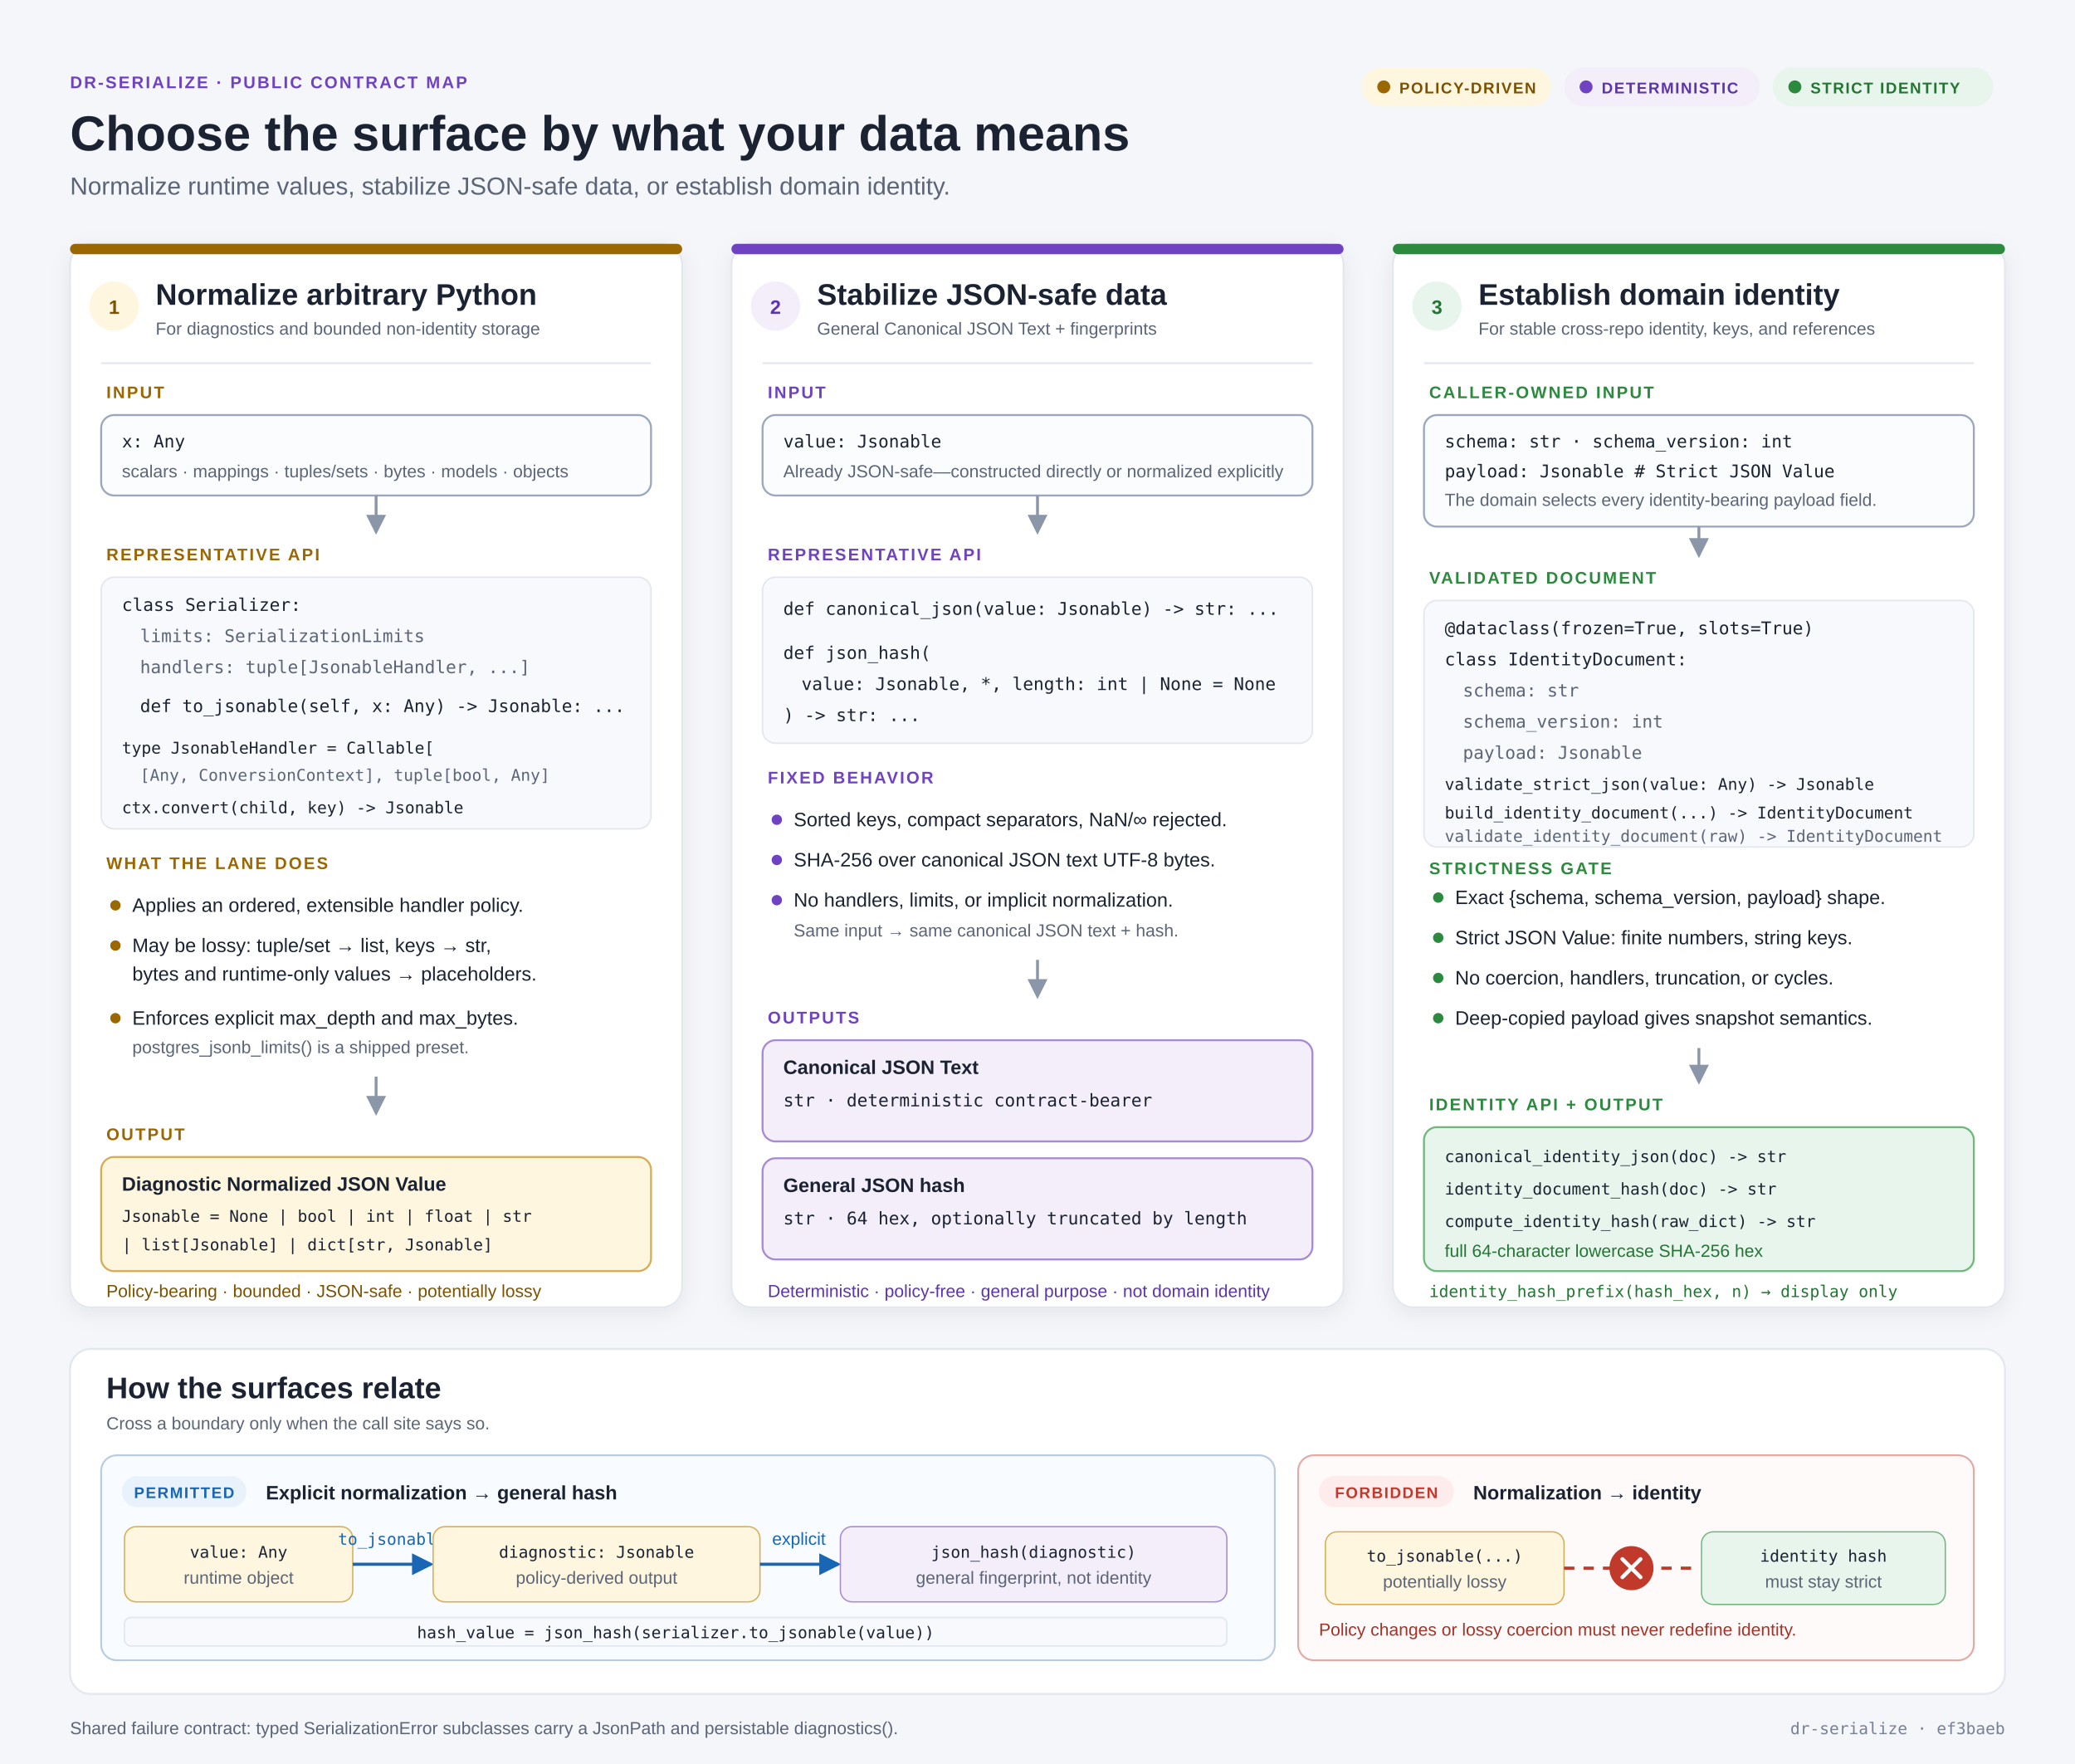
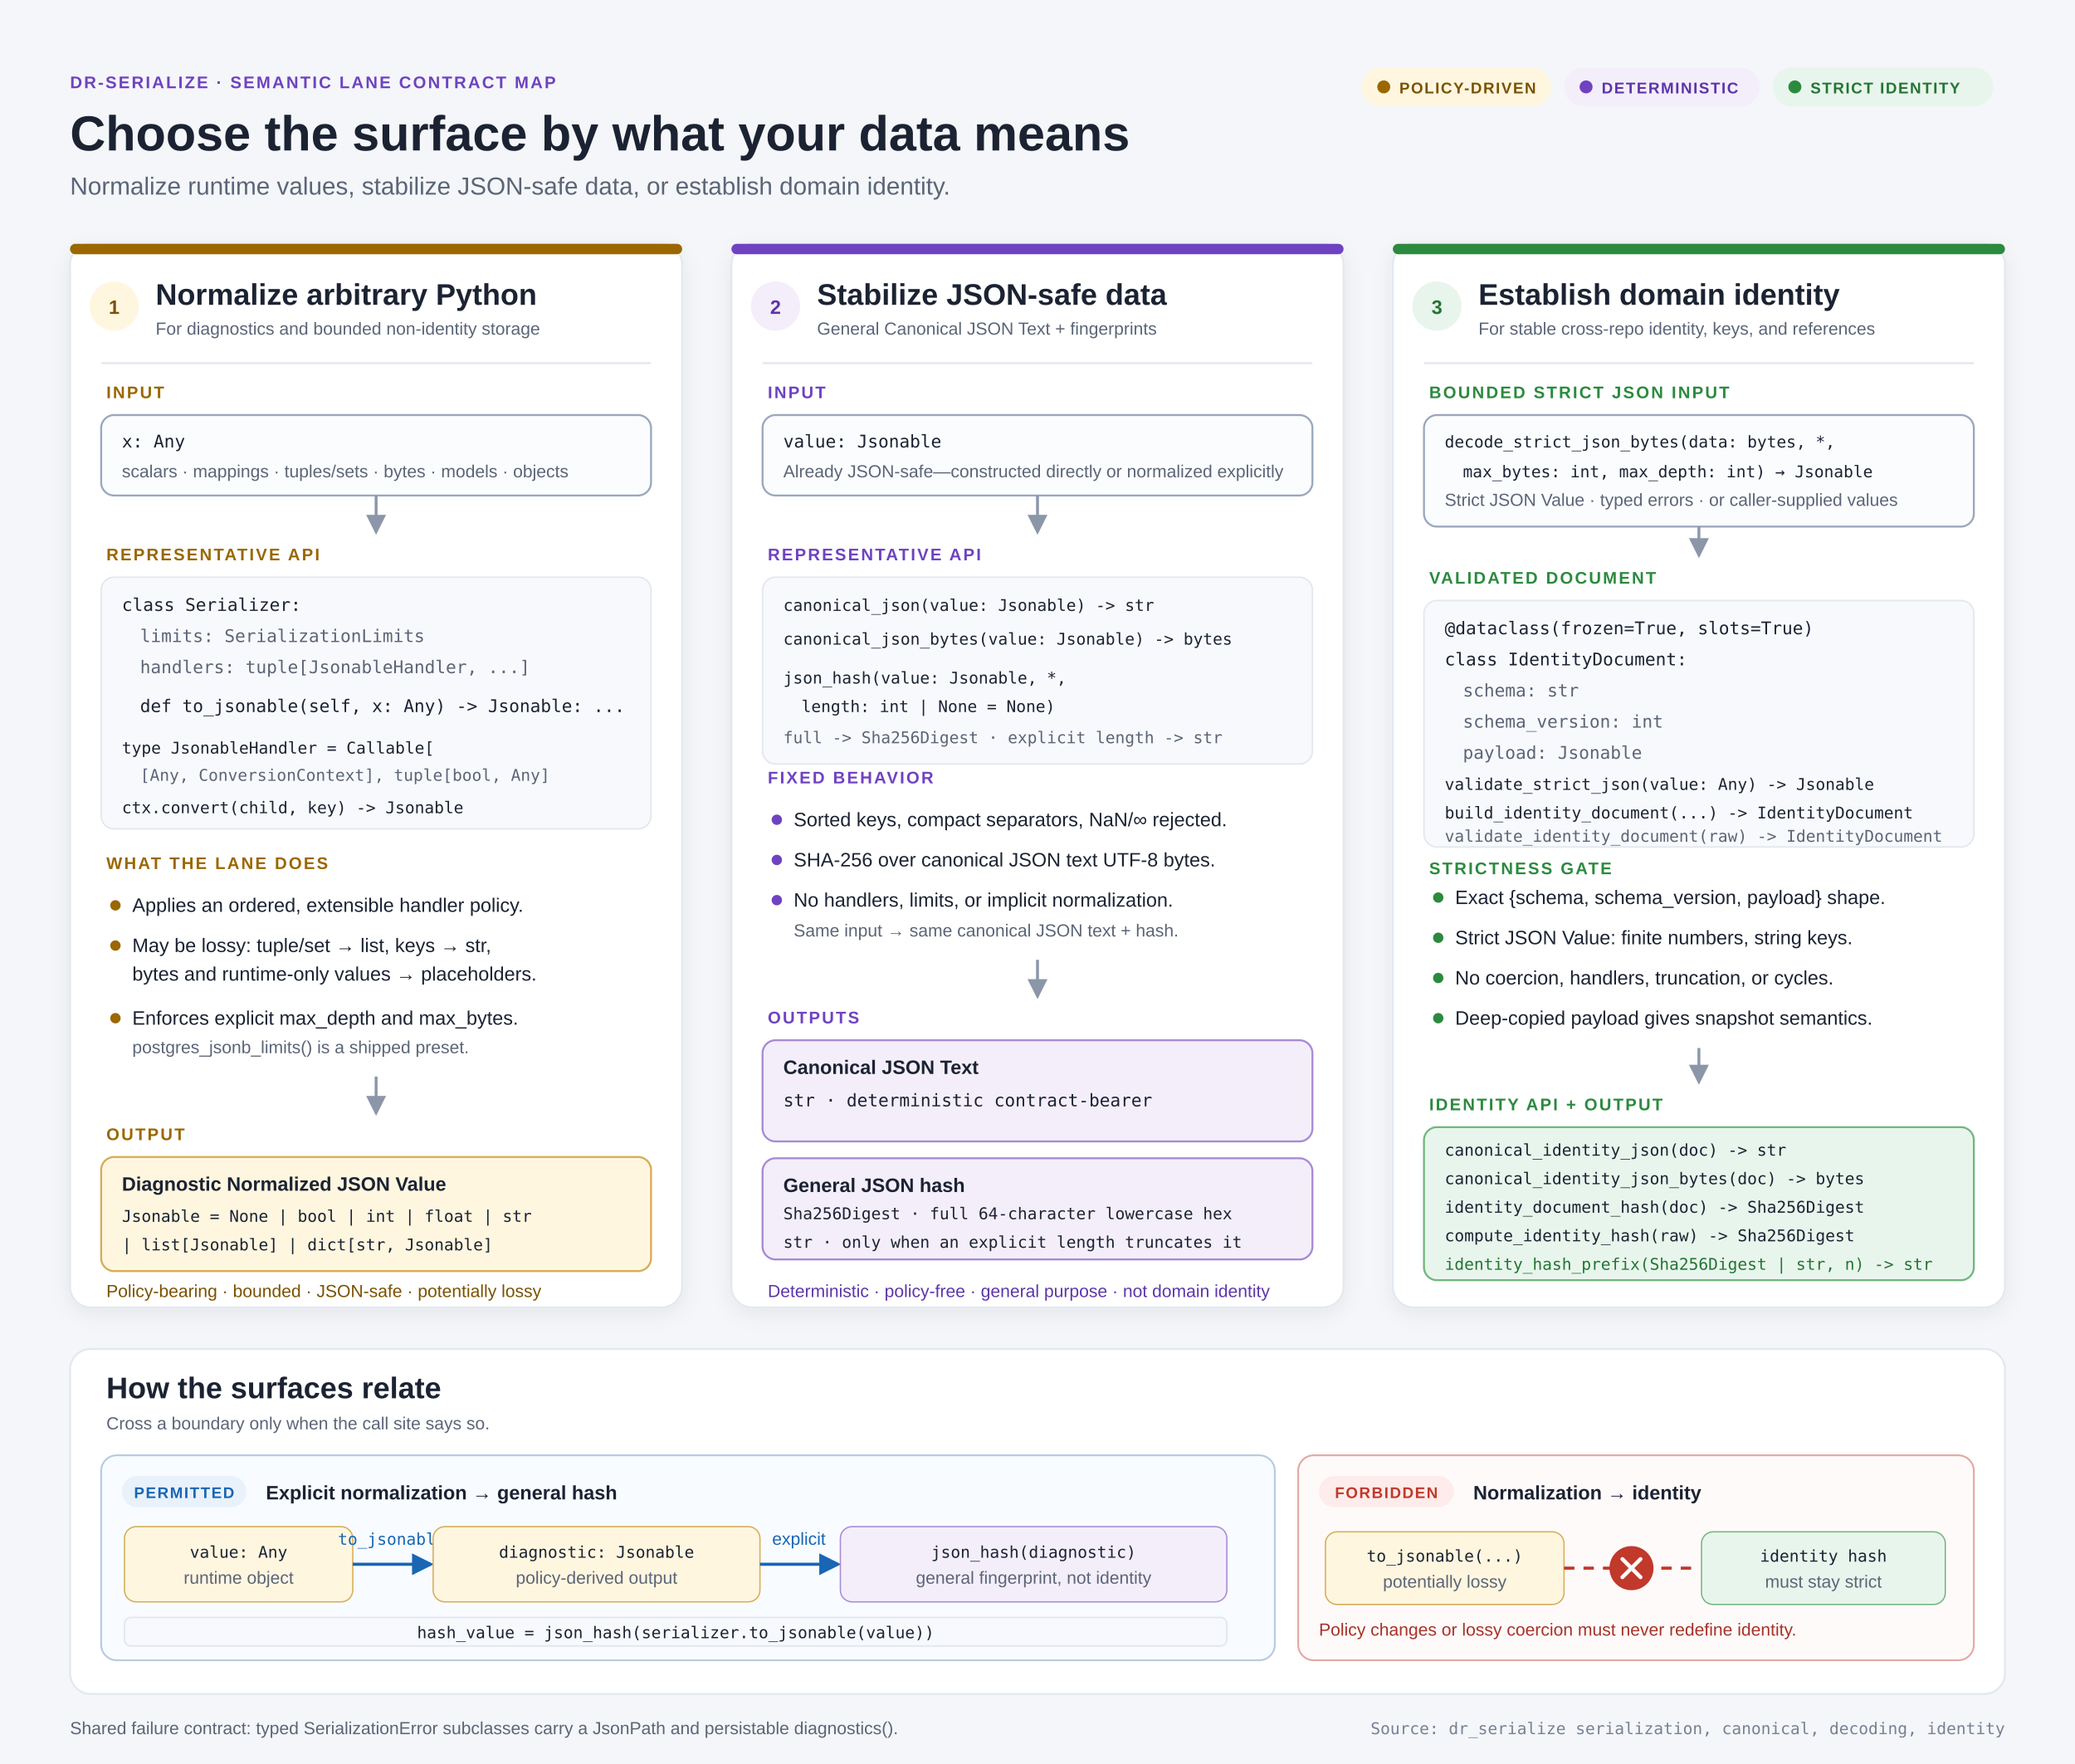
<svg xmlns="http://www.w3.org/2000/svg" viewBox="0 0 1600 1360" role="img" aria-labelledby="title desc">
  <defs>
    <style>
      .sans { font-family: -apple-system, BlinkMacSystemFont, "Segoe UI", Arial, sans-serif; }
      .mono { font-family: ui-monospace, SFMono-Regular, Menlo, Consolas, monospace; }
      .ink { fill: #1b2333; }
      .muted { fill: #5b6577; }
      .quiet { fill: #778195; }
      .label { font-size: 13px; font-weight: 700; letter-spacing: 1.4px; }
      .h1 { font-size: 38px; font-weight: 750; }
      .dek { font-size: 19px; }
      .lane-title { font-size: 23px; font-weight: 750; }
      .section { font-size: 15px; font-weight: 700; }
      .body { font-size: 15px; }
      .small { font-size: 13.5px; }
      .code { font-size: 13.5px; }
      .code-small { font-size: 12.5px; }
      .chip { font-size: 12px; font-weight: 700; letter-spacing: 1px; }
      .card { fill: #ffffff; stroke: #e3e8ef; stroke-width: 1.5; }
      .code-box { fill: #f8f9fc; stroke: #e3e8ef; stroke-width: 1.2; }
      .node { fill: #fbfcfe; stroke: #9aa7bd; stroke-width: 1.5; }
      .soft-blue { fill: #e9f2fb; }
      .soft-purple { fill: #f4eefb; }
      .soft-green { fill: #e8f5ec; }
      .soft-amber { fill: #fff6e0; }
      .soft-red { fill: #fdeceb; }
      .rule { stroke: #e3e8ef; stroke-width: 1.5; }
      .arrow { fill: none; stroke: #8b96a9; stroke-width: 2.2; marker-end: url(#arrow-gray); }
      .arrow-blue { fill: none; stroke: #1866b4; stroke-width: 2.4; marker-end: url(#arrow-blue); }
      .arrow-green { fill: none; stroke: #2b8a3e; stroke-width: 2.4; marker-end: url(#arrow-green); }
      .arrow-red { fill: none; stroke: #c0392b; stroke-width: 2.4; stroke-dasharray: 8 7; }
    </style>
    <marker id="arrow-gray" viewBox="0 0 10 10" refX="8.5" refY="5" markerWidth="7" markerHeight="7" orient="auto-start-reverse">
      <path d="M 0 0 L 10 5 L 0 10 z" fill="#8b96a9" />
    </marker>
    <marker id="arrow-blue" viewBox="0 0 10 10" refX="8.5" refY="5" markerWidth="7" markerHeight="7" orient="auto-start-reverse">
      <path d="M 0 0 L 10 5 L 0 10 z" fill="#1866b4" />
    </marker>
    <marker id="arrow-green" viewBox="0 0 10 10" refX="8.5" refY="5" markerWidth="7" markerHeight="7" orient="auto-start-reverse">
      <path d="M 0 0 L 10 5 L 0 10 z" fill="#2b8a3e" />
    </marker>
    <filter id="shadow" x="-10%" y="-10%" width="120%" height="125%">
      <feDropShadow dx="0" dy="4" stdDeviation="8" flood-color="#1b2333" flood-opacity="0.07" />
    </filter>
  </defs>
  <rect width="1600" height="1360" fill="#f4f6f9" />
  <g class="sans">
-     <text x="54" y="68" class="label" fill="#6f42c1">DR-SERIALIZE · PUBLIC CONTRACT MAP</text>
+     <text x="54" y="68" class="label" fill="#6f42c1">DR-SERIALIZE · SEMANTIC LANE CONTRACT MAP</text>
    <text x="54" y="116" class="h1 ink">Choose the surface by what your data means</text>
    <text x="54" y="150" class="dek muted">Normalize runtime values, stabilize JSON-safe data, or establish domain identity.</text>
    <g transform="translate(1050 52)">
      <rect x="0" y="0" width="146" height="30" rx="15" class="soft-amber" />
      <circle cx="17" cy="15" r="5" fill="#9a6700" />
      <text x="29" y="20" class="chip" fill="#7a5200">POLICY-DRIVEN</text>
      <rect x="156" y="0" width="151" height="30" rx="15" class="soft-purple" />
      <circle cx="173" cy="15" r="5" fill="#6f42c1" />
      <text x="185" y="20" class="chip" fill="#5d35aa">DETERMINISTIC</text>
      <rect x="317" y="0" width="170" height="30" rx="15" class="soft-green" />
      <circle cx="334" cy="15" r="5" fill="#2b8a3e" />
      <text x="346" y="20" class="chip" fill="#247534">STRICT IDENTITY</text>
    </g>
  </g>
  <g transform="translate(54 188)" class="sans">
    <rect width="472" height="820" rx="16" class="card" filter="url(#shadow)" />
    <rect width="472" height="8" rx="4" fill="#9a6700" />
    <circle cx="34" cy="48" r="19" class="soft-amber" />
    <text x="34" y="54" text-anchor="middle" class="section" fill="#7a5200">1</text>
    <text x="66" y="47" class="lane-title ink">Normalize arbitrary Python</text>
    <text x="66" y="70" class="small muted">For diagnostics and bounded non-identity storage</text>
    <line x1="24" y1="92" x2="448" y2="92" class="rule" />
    <text x="28" y="119" class="label" fill="#9a6700">INPUT</text>
    <rect x="24" y="132" width="424" height="62" rx="10" class="node" />
    <text x="40" y="157" class="mono code ink">x: Any</text>
    <text x="40" y="180" class="small muted">scalars · mappings · tuples/sets · bytes · models · objects</text>
    <path d="M236 194 V222" class="arrow" />
    <text x="28" y="244" class="label" fill="#9a6700">REPRESENTATIVE API</text>
    <rect x="24" y="257" width="424" height="194" rx="10" class="code-box" />
    <text x="40" y="283" class="mono code ink">class Serializer:</text>
    <text x="54" y="307" class="mono code muted">limits: SerializationLimits</text>
    <text x="54" y="331" class="mono code muted">handlers: tuple[JsonableHandler, ...]</text>
    <text x="54" y="361" class="mono code ink">def to_jsonable(self, x: Any) -&gt; Jsonable: ...</text>
    <text x="40" y="393" class="mono code-small ink">type JsonableHandler = Callable[</text>
    <text x="54" y="414" class="mono code-small muted">[Any, ConversionContext], tuple[bool, Any]</text>
    <text x="40" y="439" class="mono code-small ink">ctx.convert(child, key) -&gt; Jsonable</text>
    <text x="28" y="482" class="label" fill="#9a6700">WHAT THE LANE DOES</text>
    <circle cx="35" cy="510" r="4" fill="#9a6700" />
    <text x="48" y="515" class="body ink">Applies an ordered, extensible handler policy.</text>
    <circle cx="35" cy="541" r="4" fill="#9a6700" />
    <text x="48" y="546" class="body ink">May be lossy: tuple/set → list, keys → str,</text>
    <text x="48" y="568" class="body ink">bytes and runtime-only values → placeholders.</text>
    <circle cx="35" cy="597" r="4" fill="#9a6700" />
    <text x="48" y="602" class="body ink">Enforces explicit max_depth and max_bytes.</text>
    <text x="48" y="624" class="small muted">postgres_jsonb_limits() is a shipped preset.</text>
    <path d="M236 642 V670" class="arrow" />
    <text x="28" y="691" class="label" fill="#9a6700">OUTPUT</text>
    <rect x="24" y="704" width="424" height="88" rx="10" fill="#fff6e0" stroke="#d6ad55" stroke-width="1.5" />
    <text x="40" y="730" class="section ink">Diagnostic Normalized JSON Value</text>
    <text x="40" y="754" class="mono code-small ink">Jsonable = None | bool | int | float | str</text>
    <text x="40" y="776" class="mono code-small ink">         | list[Jsonable] | dict[str, Jsonable]</text>
    <text x="28" y="812" class="small" fill="#7a5200">Policy-bearing · bounded · JSON-safe · potentially lossy</text>
  </g>
  <g transform="translate(564 188)" class="sans">
    <rect width="472" height="820" rx="16" class="card" filter="url(#shadow)" />
    <rect width="472" height="8" rx="4" fill="#6f42c1" />
    <circle cx="34" cy="48" r="19" class="soft-purple" />
    <text x="34" y="54" text-anchor="middle" class="section" fill="#5d35aa">2</text>
    <text x="66" y="47" class="lane-title ink">Stabilize JSON-safe data</text>
    <text x="66" y="70" class="small muted">General Canonical JSON Text + fingerprints</text>
    <line x1="24" y1="92" x2="448" y2="92" class="rule" />
    <text x="28" y="119" class="label" fill="#6f42c1">INPUT</text>
    <rect x="24" y="132" width="424" height="62" rx="10" class="node" />
    <text x="40" y="157" class="mono code ink">value: Jsonable</text>
    <text x="40" y="180" class="small muted">Already JSON-safe—constructed directly or normalized explicitly</text>
    <path d="M236 194 V222" class="arrow" />
    <text x="28" y="244" class="label" fill="#6f42c1">REPRESENTATIVE API</text>
-     <rect x="24" y="257" width="424" height="128" rx="10" class="code-box" />
-     <text x="40" y="286" class="mono code ink">def canonical_json(value: Jsonable) -&gt; str: ...</text>
-     <text x="40" y="320" class="mono code ink">def json_hash(</text>
-     <text x="54" y="344" class="mono code ink">value: Jsonable, *, length: int | None = None</text>
-     <text x="40" y="368" class="mono code ink">) -&gt; str: ...</text>
+     <rect x="24" y="257" width="424" height="144" rx="10" class="code-box" />
+     <text x="40" y="283" class="mono code-small ink">canonical_json(value: Jsonable) -&gt; str</text>
+     <text x="40" y="309" class="mono code-small ink">canonical_json_bytes(value: Jsonable) -&gt; bytes</text>
+     <text x="40" y="339" class="mono code-small ink">json_hash(value: Jsonable, *,</text>
+     <text x="54" y="361" class="mono code-small ink">length: int | None = None)</text>
+     <text x="40" y="385" class="mono code-small muted">full -&gt; Sha256Digest · explicit length -&gt; str</text>
    <text x="28" y="416" class="label" fill="#6f42c1">FIXED BEHAVIOR</text>
    <circle cx="35" cy="444" r="4" fill="#6f42c1" />
    <text x="48" y="449" class="body ink">Sorted keys, compact separators, NaN/∞ rejected.</text>
    <circle cx="35" cy="475" r="4" fill="#6f42c1" />
    <text x="48" y="480" class="body ink">SHA-256 over canonical JSON text UTF-8 bytes.</text>
    <circle cx="35" cy="506" r="4" fill="#6f42c1" />
    <text x="48" y="511" class="body ink">No handlers, limits, or implicit normalization.</text>
    <text x="48" y="534" class="small muted">Same input → same canonical JSON text + hash.</text>
    <path d="M236 552 V580" class="arrow" />
    <text x="28" y="601" class="label" fill="#6f42c1">OUTPUTS</text>
    <rect x="24" y="614" width="424" height="78" rx="10" fill="#f4eefb" stroke="#a78ad3" stroke-width="1.5" />
    <text x="40" y="640" class="section ink">Canonical JSON Text</text>
    <text x="40" y="665" class="mono code ink">str  ·  deterministic contract-bearer</text>
    <rect x="24" y="705" width="424" height="78" rx="10" fill="#f4eefb" stroke="#a78ad3" stroke-width="1.5" />
    <text x="40" y="731" class="section ink">General JSON hash</text>
-     <text x="40" y="756" class="mono code ink">str  ·  64 hex, optionally truncated by length</text>
+     <text x="40" y="752" class="mono code-small ink">Sha256Digest  ·  full 64-character lowercase hex</text>
+     <text x="40" y="774" class="mono code-small ink">str  ·  only when an explicit length truncates it</text>
    <text x="28" y="812" class="small" fill="#5d35aa">Deterministic · policy-free · general purpose · not domain identity</text>
  </g>
  <g transform="translate(1074 188)" class="sans">
    <rect width="472" height="820" rx="16" class="card" filter="url(#shadow)" />
    <rect width="472" height="8" rx="4" fill="#2b8a3e" />
    <circle cx="34" cy="48" r="19" class="soft-green" />
    <text x="34" y="54" text-anchor="middle" class="section" fill="#247534">3</text>
    <text x="66" y="47" class="lane-title ink">Establish domain identity</text>
    <text x="66" y="70" class="small muted">For stable cross-repo identity, keys, and references</text>
    <line x1="24" y1="92" x2="448" y2="92" class="rule" />
-     <text x="28" y="119" class="label" fill="#2b8a3e">CALLER-OWNED INPUT</text>
+     <text x="28" y="119" class="label" fill="#2b8a3e">BOUNDED STRICT JSON INPUT</text>
    <rect x="24" y="132" width="424" height="86" rx="10" class="node" />
-     <text x="40" y="157" class="mono code ink">schema: str  ·  schema_version: int</text>
-     <text x="40" y="180" class="mono code ink">payload: Jsonable  # Strict JSON Value</text>
-     <text x="40" y="202" class="small muted">The domain selects every identity-bearing payload field.</text>
+     <text x="40" y="157" class="mono code-small ink">decode_strict_json_bytes(data: bytes, *,</text>
+     <text x="54" y="180" class="mono code-small ink">max_bytes: int, max_depth: int) → Jsonable</text>
+     <text x="40" y="202" class="small muted">Strict JSON Value · typed errors · or caller-supplied values</text>
    <path d="M236 218 V240" class="arrow" />
    <text x="28" y="262" class="label" fill="#2b8a3e">VALIDATED DOCUMENT</text>
    <rect x="24" y="275" width="424" height="190" rx="10" class="code-box" />
    <text x="40" y="301" class="mono code ink">@dataclass(frozen=True, slots=True)</text>
    <text x="40" y="325" class="mono code ink">class IdentityDocument:</text>
    <text x="54" y="349" class="mono code muted">schema: str</text>
    <text x="54" y="373" class="mono code muted">schema_version: int</text>
    <text x="54" y="397" class="mono code muted">payload: Jsonable</text>
    <text x="40" y="421" class="mono code-small ink">validate_strict_json(value: Any) -&gt; Jsonable</text>
    <text x="40" y="443" class="mono code-small ink">build_identity_document(...) -&gt; IdentityDocument</text>
    <text x="40" y="461" class="mono code-small muted">validate_identity_document(raw) -&gt; IdentityDocument</text>
    <text x="28" y="486" class="label" fill="#2b8a3e">STRICTNESS GATE</text>
    <circle cx="35" cy="504" r="4" fill="#2b8a3e" />
    <text x="48" y="509" class="body ink">Exact {schema, schema_version, payload} shape.</text>
    <circle cx="35" cy="535" r="4" fill="#2b8a3e" />
    <text x="48" y="540" class="body ink">Strict JSON Value: finite numbers, string keys.</text>
    <circle cx="35" cy="566" r="4" fill="#2b8a3e" />
    <text x="48" y="571" class="body ink">No coercion, handlers, truncation, or cycles.</text>
    <circle cx="35" cy="597" r="4" fill="#2b8a3e" />
    <text x="48" y="602" class="body ink">Deep-copied payload gives snapshot semantics.</text>
    <path d="M236 620 V646" class="arrow" />
    <text x="28" y="668" class="label" fill="#2b8a3e">IDENTITY API + OUTPUT</text>
-     <rect x="24" y="681" width="424" height="111" rx="10" fill="#e8f5ec" stroke="#72b77e" stroke-width="1.5" />
-     <text x="40" y="708" class="mono code-small ink">canonical_identity_json(doc) -&gt; str</text>
-     <text x="40" y="733" class="mono code-small ink">identity_document_hash(doc) -&gt; str</text>
-     <text x="40" y="758" class="mono code-small ink">compute_identity_hash(raw_dict) -&gt; str</text>
-     <text x="40" y="781" class="small" fill="#247534">full 64-character lowercase SHA-256 hex</text>
-     <text x="28" y="812" class="mono code-small" fill="#247534">identity_hash_prefix(hash_hex, n) → display only</text>
+     <rect x="24" y="681" width="424" height="118" rx="10" fill="#e8f5ec" stroke="#72b77e" stroke-width="1.5" />
+     <text x="40" y="703" class="mono code-small ink">canonical_identity_json(doc) -&gt; str</text>
+     <text x="40" y="725" class="mono code-small ink">canonical_identity_json_bytes(doc) -&gt; bytes</text>
+     <text x="40" y="747" class="mono code-small ink">identity_document_hash(doc) -&gt; Sha256Digest</text>
+     <text x="40" y="769" class="mono code-small ink">compute_identity_hash(raw) -&gt; Sha256Digest</text>
+     <text x="40" y="791" class="mono code-small" fill="#247534">identity_hash_prefix(Sha256Digest | str, n) -&gt; str</text>
  </g>
  <g transform="translate(54 1040)" class="sans">
    <rect width="1492" height="266" rx="16" class="card" />
    <text x="28" y="38" class="lane-title ink">How the surfaces relate</text>
    <text x="28" y="62" class="small muted">Cross a boundary only when the call site says so.</text>
    <rect x="24" y="82" width="905" height="158" rx="12" fill="#f8fbff" stroke="#b8cbe1" stroke-width="1.4" />
    <rect x="40" y="98" width="96" height="24" rx="12" class="soft-blue" />
    <text x="88" y="115" text-anchor="middle" class="chip" fill="#1866b4">PERMITTED</text>
    <text x="151" y="116" class="section ink">Explicit normalization → general hash</text>
    <rect x="42" y="137" width="176" height="58" rx="9" class="soft-amber" stroke="#d6ad55" />
    <text x="130" y="161" text-anchor="middle" class="mono code-small ink">value: Any</text>
    <text x="130" y="181" text-anchor="middle" class="small muted">runtime object</text>
    <path d="M218 166 H278" class="arrow-blue" />
    <text x="248" y="151" text-anchor="middle" class="mono code-small" fill="#1866b4">to_jsonable</text>
    <rect x="280" y="137" width="252" height="58" rx="9" class="soft-amber" stroke="#d6ad55" />
    <text x="406" y="161" text-anchor="middle" class="mono code-small ink">diagnostic: Jsonable</text>
    <text x="406" y="181" text-anchor="middle" class="small muted">policy-derived output</text>
    <path d="M532 166 H592" class="arrow-blue" />
    <text x="562" y="151" text-anchor="middle" class="small" fill="#1866b4">explicit</text>
    <rect x="594" y="137" width="298" height="58" rx="9" class="soft-purple" stroke="#a78ad3" />
    <text x="743" y="161" text-anchor="middle" class="mono code-small ink">json_hash(diagnostic)</text>
    <text x="743" y="181" text-anchor="middle" class="small muted">general fingerprint, not identity</text>
    <rect x="42" y="207" width="850" height="22" rx="5" class="code-box" />
    <text x="467" y="223" text-anchor="middle" class="mono code-small ink">hash_value = json_hash(serializer.to_jsonable(value))</text>
    <rect x="947" y="82" width="521" height="158" rx="12" fill="#fffafa" stroke="#e3aaa4" stroke-width="1.4" />
    <rect x="963" y="98" width="104" height="24" rx="12" class="soft-red" />
    <text x="1015" y="115" text-anchor="middle" class="chip" fill="#c0392b">FORBIDDEN</text>
    <text x="1082" y="116" class="section ink">Normalization → identity</text>
    <rect x="968" y="141" width="184" height="56" rx="9" class="soft-amber" stroke="#d6ad55" />
    <text x="1060" y="164" text-anchor="middle" class="mono code-small ink">to_jsonable(...)</text>
    <text x="1060" y="184" text-anchor="middle" class="small muted">potentially lossy</text>
    <path d="M1152 169 H1256" class="arrow-red" />
    <circle cx="1204" cy="169" r="17" fill="#c0392b" />
    <path d="M1197 162 L1211 176 M1211 162 L1197 176" stroke="#ffffff" stroke-width="3" stroke-linecap="round" />
    <rect x="1258" y="141" width="188" height="56" rx="9" class="soft-green" stroke="#72b77e" />
    <text x="1352" y="164" text-anchor="middle" class="mono code-small ink">identity hash</text>
    <text x="1352" y="184" text-anchor="middle" class="small muted">must stay strict</text>
    <text x="963" y="221" class="small" fill="#a63227">Policy changes or lossy coercion must never redefine identity.</text>
  </g>
  <g class="sans">
    <text x="54" y="1337" class="small muted">Shared failure contract: typed SerializationError subclasses carry a JsonPath and persistable diagnostics().</text>
-     <text x="1546" y="1337" text-anchor="end" class="mono code-small quiet">dr-serialize · ef3baeb</text>
+     <text x="1546" y="1337" text-anchor="end" class="mono code-small quiet">Source: dr_serialize serialization, canonical, decoding, identity</text>
  </g>
</svg>
